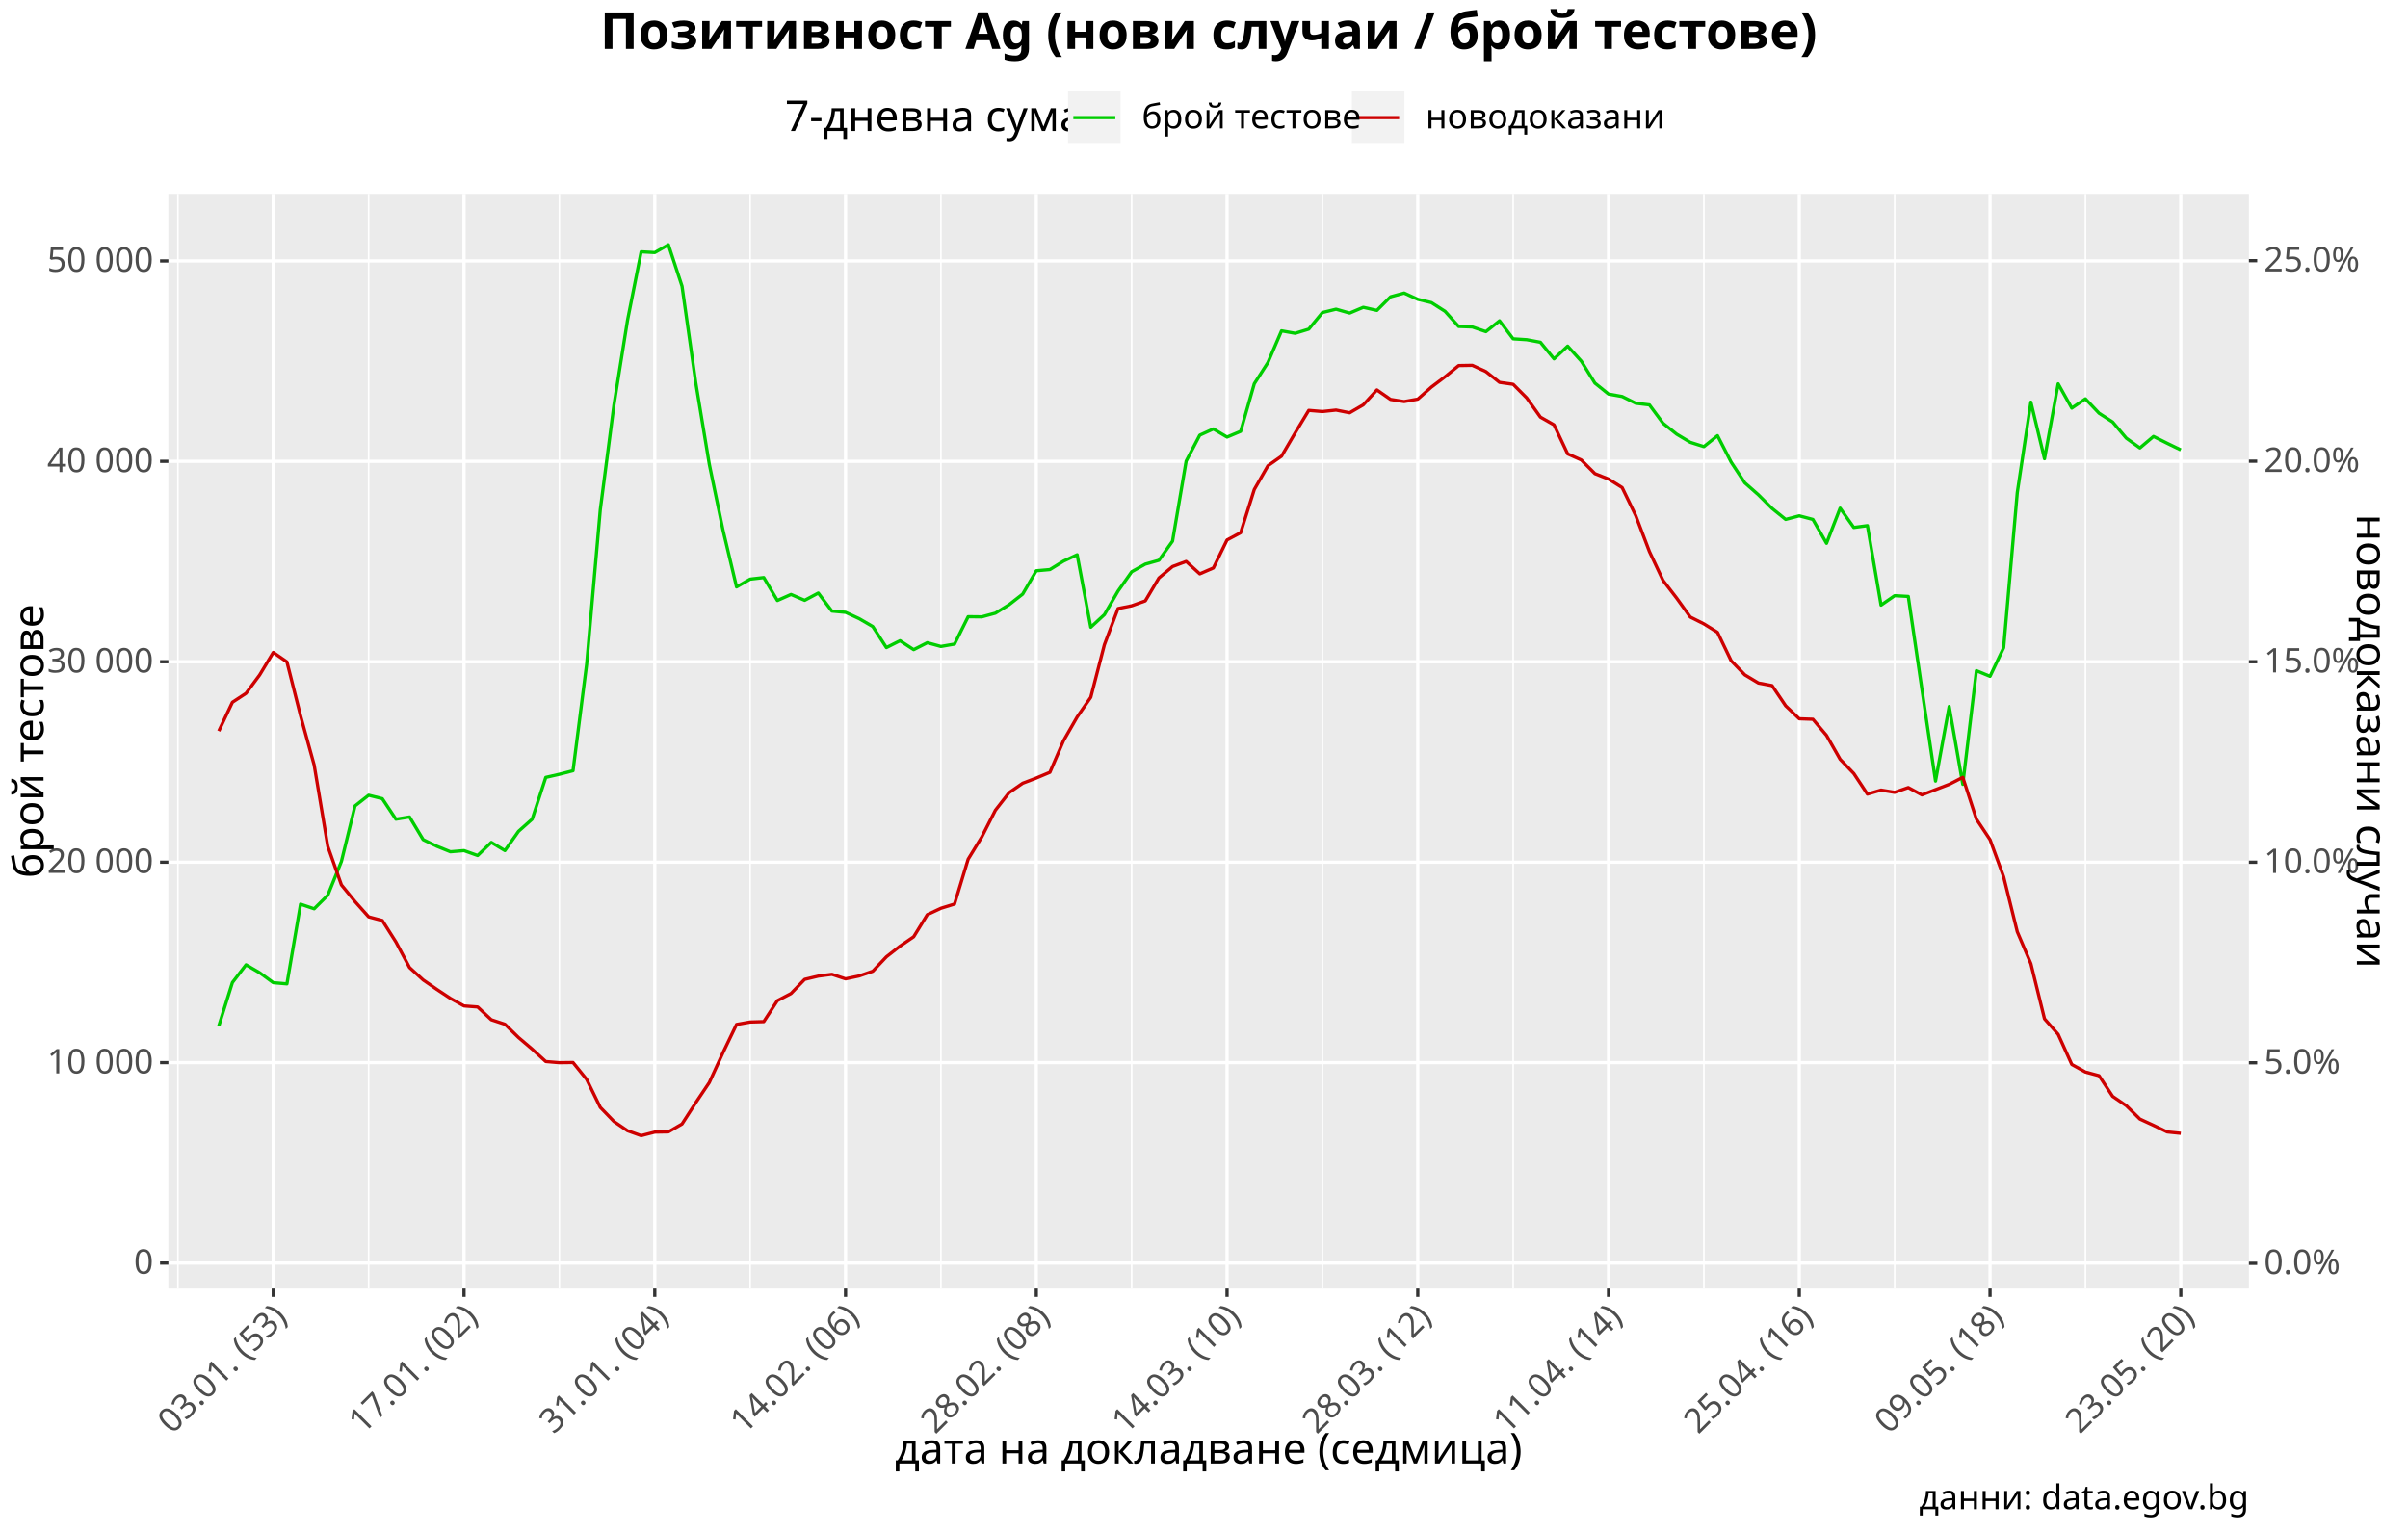
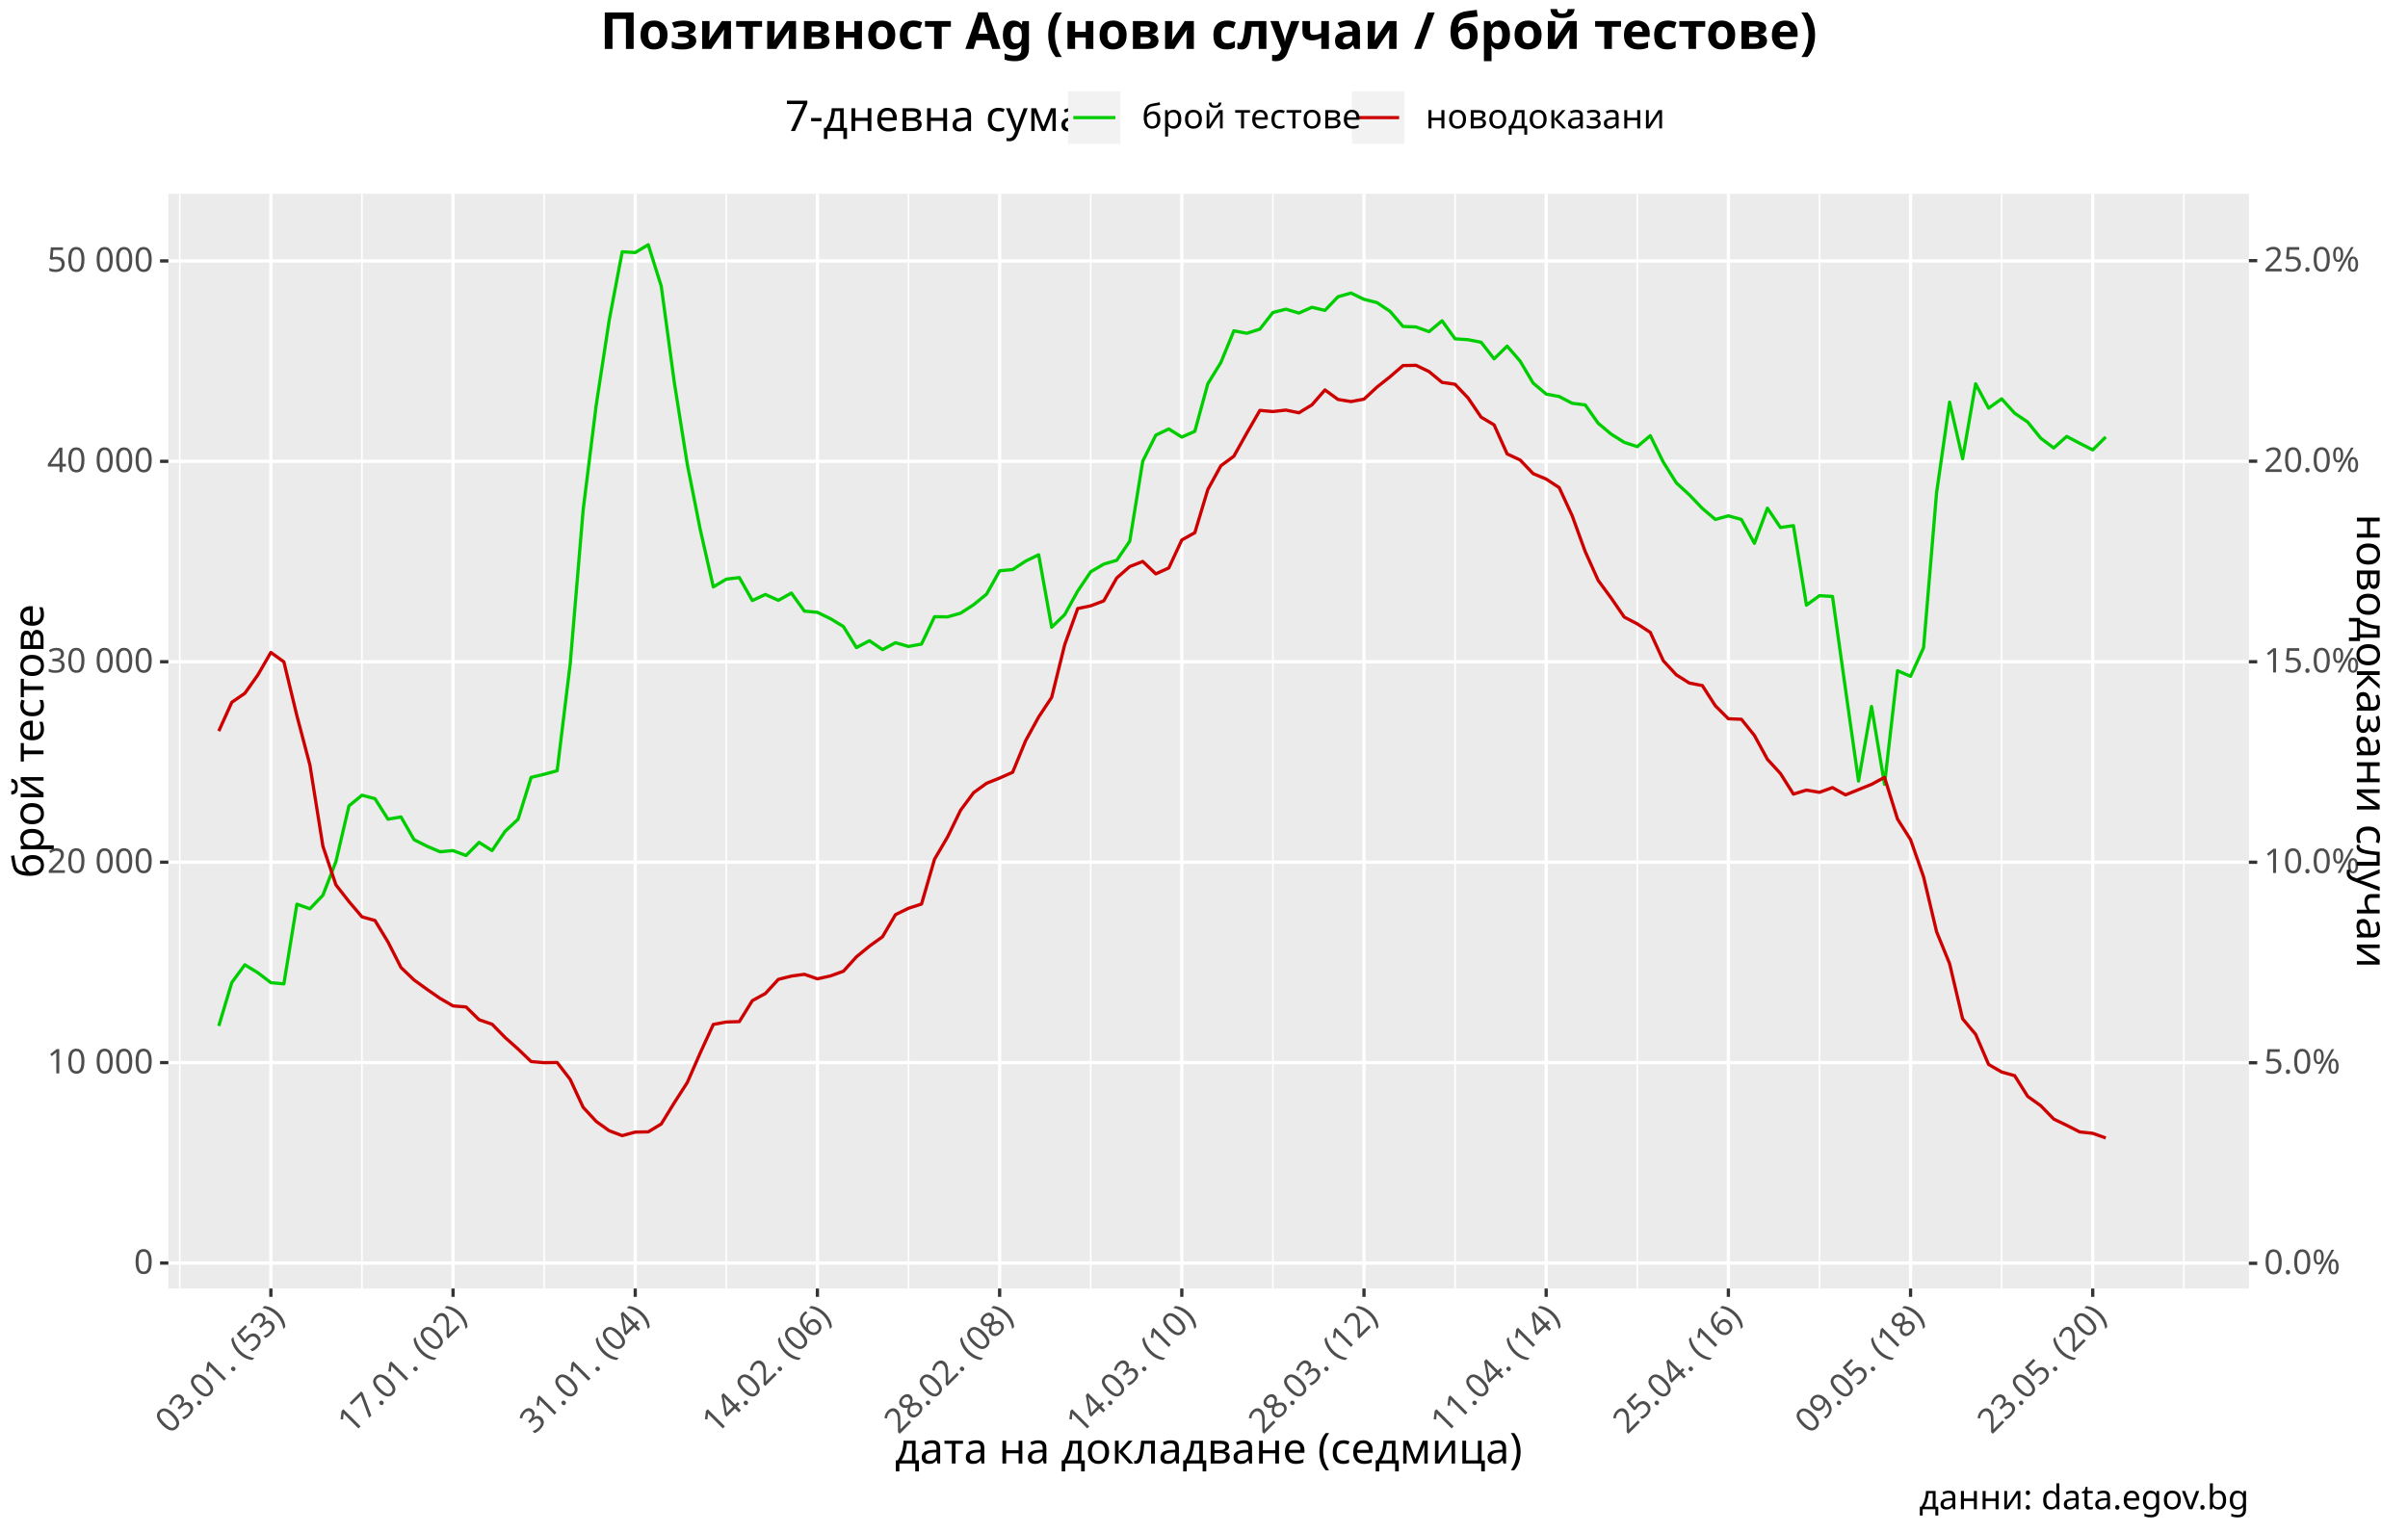
<svg xmlns="http://www.w3.org/2000/svg" class="svglite" viewBox="0 0 792.00 504.00">
  <defs>
    <style type="text/css">
    .svglite line, .svglite polyline, .svglite polygon, .svglite path, .svglite rect, .svglite circle {
      fill: none;
      stroke: #000000;
      stroke-linecap: round;
      stroke-linejoin: round;
      stroke-miterlimit: 10.00;
    }
  </style>
  </defs>
  <rect width="100%" height="100%" style="stroke: none; fill: #FFFFFF;" />
  <defs>
    <clipPath id="cpMC4wMHw3OTIuMDB8MC4wMHw1MDQuMDA=">
      <rect x="0.00" y="0.00" width="792.00" height="504.00" />
    </clipPath>
  </defs>
  <g clip-path="url(#cpMC4wMHw3OTIuMDB8MC4wMHw1MDQuMDA=)">
    <rect x="-0" y="-0" width="792.00" height="504.00" style="stroke-width: 1.07; stroke: #FFFFFF; fill: #FFFFFF;" />
  </g>
  <defs>
    <clipPath id="cpNTUuMzh8NzM5LjY3fDYzLjc3fDQyMy45Mg==">
      <rect x="55.38" y="63.77" width="684.30" height="360.15" />
    </clipPath>
  </defs>
  <g clip-path="url(#cpNTUuMzh8NzM5LjY3fDYzLjc3fDQyMy45Mg==)">
    <rect x="55.38" y="63.77" width="684.30" height="360.15" style="stroke-width: 1.07; stroke: none; fill: #EBEBEB;" />
-     <polyline points="58.52,423.92 58.52,63.77 " style="stroke-width: 0.53; stroke: #FFFFFF; stroke-linecap: butt;" />
-     <polyline points="121.25,423.92 121.25,63.77 " style="stroke-width: 0.53; stroke: #FFFFFF; stroke-linecap: butt;" />
-     <polyline points="183.99,423.92 183.99,63.77 " style="stroke-width: 0.53; stroke: #FFFFFF; stroke-linecap: butt;" />
-     <polyline points="246.73,423.92 246.73,63.77 " style="stroke-width: 0.53; stroke: #FFFFFF; stroke-linecap: butt;" />
-     <polyline points="309.47,423.92 309.47,63.77 " style="stroke-width: 0.53; stroke: #FFFFFF; stroke-linecap: butt;" />
-     <polyline points="372.21,423.92 372.21,63.77 " style="stroke-width: 0.53; stroke: #FFFFFF; stroke-linecap: butt;" />
-     <polyline points="434.95,423.92 434.95,63.77 " style="stroke-width: 0.53; stroke: #FFFFFF; stroke-linecap: butt;" />
-     <polyline points="497.68,423.92 497.68,63.77 " style="stroke-width: 0.53; stroke: #FFFFFF; stroke-linecap: butt;" />
-     <polyline points="560.42,423.92 560.42,63.77 " style="stroke-width: 0.53; stroke: #FFFFFF; stroke-linecap: butt;" />
-     <polyline points="623.16,423.92 623.16,63.77 " style="stroke-width: 0.53; stroke: #FFFFFF; stroke-linecap: butt;" />
-     <polyline points="685.90,423.92 685.90,63.77 " style="stroke-width: 0.53; stroke: #FFFFFF; stroke-linecap: butt;" />
+     <polyline points="59.12,423.92 59.12,63.77 " style="stroke-width: 0.53; stroke: #FFFFFF; stroke-linecap: butt;" />
+     <polyline points="119.05,423.92 119.05,63.77 " style="stroke-width: 0.53; stroke: #FFFFFF; stroke-linecap: butt;" />
+     <polyline points="178.97,423.92 178.97,63.77 " style="stroke-width: 0.53; stroke: #FFFFFF; stroke-linecap: butt;" />
+     <polyline points="238.89,423.92 238.89,63.77 " style="stroke-width: 0.53; stroke: #FFFFFF; stroke-linecap: butt;" />
+     <polyline points="298.81,423.92 298.81,63.77 " style="stroke-width: 0.53; stroke: #FFFFFF; stroke-linecap: butt;" />
+     <polyline points="358.74,423.92 358.74,63.77 " style="stroke-width: 0.53; stroke: #FFFFFF; stroke-linecap: butt;" />
+     <polyline points="418.66,423.92 418.66,63.77 " style="stroke-width: 0.53; stroke: #FFFFFF; stroke-linecap: butt;" />
+     <polyline points="478.58,423.92 478.58,63.77 " style="stroke-width: 0.53; stroke: #FFFFFF; stroke-linecap: butt;" />
+     <polyline points="538.51,423.92 538.51,63.77 " style="stroke-width: 0.53; stroke: #FFFFFF; stroke-linecap: butt;" />
+     <polyline points="598.43,423.92 598.43,63.77 " style="stroke-width: 0.53; stroke: #FFFFFF; stroke-linecap: butt;" />
+     <polyline points="658.35,423.92 658.35,63.77 " style="stroke-width: 0.53; stroke: #FFFFFF; stroke-linecap: butt;" />
+     <polyline points="718.27,423.92 718.27,63.77 " style="stroke-width: 0.53; stroke: #FFFFFF; stroke-linecap: butt;" />
    <polyline points="55.38,415.54 739.67,415.54 " style="stroke-width: 1.07; stroke: #FFFFFF; stroke-linecap: butt;" />
    <polyline points="55.38,349.60 739.67,349.60 " style="stroke-width: 1.07; stroke: #FFFFFF; stroke-linecap: butt;" />
    <polyline points="55.38,283.66 739.67,283.66 " style="stroke-width: 1.07; stroke: #FFFFFF; stroke-linecap: butt;" />
    <polyline points="55.38,217.72 739.67,217.72 " style="stroke-width: 1.07; stroke: #FFFFFF; stroke-linecap: butt;" />
    <polyline points="55.38,151.78 739.67,151.78 " style="stroke-width: 1.07; stroke: #FFFFFF; stroke-linecap: butt;" />
    <polyline points="55.38,85.84 739.67,85.84 " style="stroke-width: 1.07; stroke: #FFFFFF; stroke-linecap: butt;" />
-     <polyline points="89.88,423.92 89.88,63.77 " style="stroke-width: 1.07; stroke: #FFFFFF; stroke-linecap: butt;" />
-     <polyline points="152.62,423.92 152.62,63.77 " style="stroke-width: 1.07; stroke: #FFFFFF; stroke-linecap: butt;" />
-     <polyline points="215.36,423.92 215.36,63.77 " style="stroke-width: 1.07; stroke: #FFFFFF; stroke-linecap: butt;" />
-     <polyline points="278.10,423.92 278.10,63.77 " style="stroke-width: 1.07; stroke: #FFFFFF; stroke-linecap: butt;" />
-     <polyline points="340.84,423.92 340.84,63.77 " style="stroke-width: 1.07; stroke: #FFFFFF; stroke-linecap: butt;" />
-     <polyline points="403.58,423.92 403.58,63.77 " style="stroke-width: 1.07; stroke: #FFFFFF; stroke-linecap: butt;" />
-     <polyline points="466.31,423.92 466.31,63.77 " style="stroke-width: 1.07; stroke: #FFFFFF; stroke-linecap: butt;" />
-     <polyline points="529.05,423.92 529.05,63.77 " style="stroke-width: 1.07; stroke: #FFFFFF; stroke-linecap: butt;" />
-     <polyline points="591.79,423.92 591.79,63.77 " style="stroke-width: 1.07; stroke: #FFFFFF; stroke-linecap: butt;" />
-     <polyline points="654.53,423.92 654.53,63.77 " style="stroke-width: 1.07; stroke: #FFFFFF; stroke-linecap: butt;" />
-     <polyline points="717.27,423.92 717.27,63.77 " style="stroke-width: 1.07; stroke: #FFFFFF; stroke-linecap: butt;" />
-     <polyline points="71.96,337.54 76.44,323.25 80.92,317.42 85.40,320.03 89.88,323.30 94.37,323.69 98.85,297.47 103.33,298.99 107.81,294.53 112.29,283.43 116.77,265.14 121.25,261.63 125.74,262.76 130.22,269.51 134.70,268.78 139.18,276.24 143.66,278.41 148.14,280.23 152.62,279.85 157.10,281.46 161.59,277.15 166.07,279.84 170.55,273.50 175.03,269.51 179.51,255.76 183.99,254.73 188.47,253.57 192.95,218.53 197.44,167.68 201.92,133.31 206.40,105.33 210.88,82.84 215.36,83.09 219.84,80.52 224.32,94.15 228.81,125.75 233.29,152.74 237.77,174.30 242.25,193.10 246.73,190.54 251.21,190.02 255.69,197.57 260.17,195.58 264.66,197.51 269.14,195.12 273.62,201.05 278.10,201.46 282.58,203.54 287.06,206.14 291.54,213.05 296.02,210.80 300.51,213.73 304.99,211.45 309.47,212.68 313.95,211.90 318.43,202.90 322.91,202.95 327.39,201.73 331.88,198.96 336.36,195.46 340.84,187.79 345.32,187.39 349.80,184.61 354.28,182.52 358.76,206.36 363.24,202.22 367.73,194.47 372.21,188.12 376.69,185.60 381.17,184.34 385.65,178.05 390.13,151.71 394.61,143.17 399.09,141.13 403.58,143.80 408.06,141.91 412.54,126.25 417.02,119.28 421.50,108.84 425.98,109.65 430.46,108.28 434.95,102.82 439.43,101.72 443.91,103.00 448.39,101.10 452.87,102.12 457.35,97.64 461.83,96.41 466.31,98.47 470.80,99.56 475.28,102.42 479.76,107.40 484.24,107.57 488.72,109.11 493.20,105.54 497.68,111.47 502.16,111.76 506.65,112.60 511.13,118.06 515.61,113.87 520.09,118.82 524.57,126.04 529.05,129.65 533.53,130.45 538.02,132.68 542.50,133.21 546.98,139.26 551.46,142.84 555.94,145.53 560.42,146.95 564.90,143.34 569.38,152.05 573.87,158.86 578.35,162.80 582.83,167.27 587.31,170.89 591.79,169.71 596.27,170.90 600.75,178.75 605.23,167.19 609.72,173.54 614.20,172.94 618.68,199.09 623.16,195.98 627.64,196.23 632.12,226.74 636.60,256.98 641.09,232.43 645.57,258.05 650.05,220.66 654.53,222.52 659.01,213.10 663.49,162.08 667.97,132.31 672.45,150.92 676.94,126.28 681.42,134.28 685.90,131.22 690.38,135.95 694.86,138.85 699.34,144.15 703.82,147.38 708.30,143.59 712.79,145.84 717.27,148.02 " style="stroke-width: 1.07; stroke: #00CD00; stroke-linecap: butt;" />
-     <polyline points="71.96,240.52 76.44,231.05 80.92,228.11 85.40,222.07 89.88,214.65 94.37,217.76 98.85,235.47 103.33,251.69 107.81,278.43 112.29,291.13 116.77,296.61 121.25,301.64 125.74,302.84 130.22,309.91 134.70,318.31 139.18,322.40 143.66,325.50 148.14,328.46 152.62,330.95 157.10,331.29 161.59,335.49 166.07,336.97 170.55,341.34 175.03,345.15 179.51,349.25 183.99,349.62 188.47,349.56 192.95,355.11 197.44,364.32 201.92,368.95 206.40,372.01 210.88,373.62 215.36,372.46 219.84,372.38 224.32,369.79 228.81,362.82 233.29,356.15 237.77,346.37 242.25,337.04 246.73,336.24 251.21,336.11 255.69,329.21 260.17,326.87 264.66,322.21 269.14,321.13 273.62,320.55 278.10,322.04 282.58,321.08 287.06,319.53 291.54,314.79 296.02,311.27 300.51,308.20 304.99,300.92 309.47,298.82 313.95,297.43 318.43,282.67 322.91,275.36 327.39,266.56 331.88,260.80 336.36,257.69 340.84,255.98 345.32,254.09 349.80,243.68 354.28,235.89 358.76,229.42 363.24,212.12 367.73,200.22 372.21,199.31 376.69,197.70 381.17,190.16 385.65,186.40 390.13,184.72 394.61,188.80 399.09,186.86 403.58,177.65 408.06,175.26 412.54,161.05 417.02,153.25 421.50,150.09 425.98,142.43 430.46,135.02 434.95,135.40 439.43,134.92 443.91,135.81 448.39,133.20 452.87,128.29 457.35,131.41 461.83,132.12 466.31,131.32 470.80,127.35 475.28,123.96 479.76,120.27 484.24,120.19 488.72,122.25 493.20,125.80 497.68,126.43 502.16,130.94 506.65,137.24 511.13,139.79 515.61,149.33 520.09,151.34 524.57,155.83 529.05,157.61 533.53,160.42 538.02,169.69 542.50,181.46 546.98,190.97 551.46,196.79 555.94,203.01 560.42,205.26 564.90,208.05 569.38,217.39 573.87,222.03 578.35,224.72 582.83,225.56 587.31,232.21 591.79,236.48 596.27,236.64 600.75,241.95 605.23,249.81 609.72,254.48 614.20,261.26 618.68,259.94 623.16,260.68 627.64,259.11 632.12,261.52 636.60,259.79 641.09,258.06 645.57,255.75 650.05,269.50 654.53,276.24 659.01,288.48 663.49,306.54 667.97,317.05 672.45,335.19 676.94,340.29 681.42,350.21 685.90,352.69 690.38,353.90 694.86,360.70 699.34,363.76 703.82,368.16 708.30,370.23 712.79,372.40 717.27,372.86 " style="stroke-width: 1.07; stroke: #CD0000; stroke-linecap: butt;" />
+     <polyline points="89.09,423.92 89.09,63.77 " style="stroke-width: 1.07; stroke: #FFFFFF; stroke-linecap: butt;" />
+     <polyline points="149.01,423.92 149.01,63.77 " style="stroke-width: 1.07; stroke: #FFFFFF; stroke-linecap: butt;" />
+     <polyline points="208.93,423.92 208.93,63.77 " style="stroke-width: 1.07; stroke: #FFFFFF; stroke-linecap: butt;" />
+     <polyline points="268.85,423.92 268.85,63.77 " style="stroke-width: 1.07; stroke: #FFFFFF; stroke-linecap: butt;" />
+     <polyline points="328.78,423.92 328.78,63.77 " style="stroke-width: 1.07; stroke: #FFFFFF; stroke-linecap: butt;" />
+     <polyline points="388.70,423.92 388.70,63.77 " style="stroke-width: 1.07; stroke: #FFFFFF; stroke-linecap: butt;" />
+     <polyline points="448.62,423.92 448.62,63.77 " style="stroke-width: 1.07; stroke: #FFFFFF; stroke-linecap: butt;" />
+     <polyline points="508.54,423.92 508.54,63.77 " style="stroke-width: 1.07; stroke: #FFFFFF; stroke-linecap: butt;" />
+     <polyline points="568.47,423.92 568.47,63.77 " style="stroke-width: 1.07; stroke: #FFFFFF; stroke-linecap: butt;" />
+     <polyline points="628.39,423.92 628.39,63.77 " style="stroke-width: 1.07; stroke: #FFFFFF; stroke-linecap: butt;" />
+     <polyline points="688.31,423.92 688.31,63.77 " style="stroke-width: 1.07; stroke: #FFFFFF; stroke-linecap: butt;" />
+     <polyline points="71.96,337.54 76.24,323.25 80.52,317.42 84.80,320.03 89.09,323.30 93.37,323.69 97.65,297.47 101.93,298.99 106.21,294.53 110.49,283.43 114.77,265.14 119.05,261.63 123.33,262.76 127.61,269.51 131.89,268.78 136.17,276.24 140.45,278.41 144.73,280.23 149.01,279.85 153.29,281.46 157.57,277.15 161.85,279.84 166.13,273.50 170.41,269.51 174.69,255.76 178.97,254.73 183.25,253.57 187.53,218.53 191.81,167.68 196.09,133.31 200.37,105.33 204.65,82.84 208.93,83.09 213.21,80.52 217.49,94.15 221.77,125.75 226.05,152.74 230.33,174.30 234.61,193.10 238.89,190.54 243.17,190.02 247.45,197.57 251.73,195.58 256.01,197.51 260.29,195.12 264.57,201.05 268.85,201.46 273.13,203.54 277.41,206.14 281.69,213.05 285.97,210.80 290.25,213.73 294.53,211.45 298.81,212.68 303.09,211.90 307.37,202.90 311.66,202.95 315.94,201.73 320.22,198.96 324.50,195.46 328.78,187.79 333.06,187.39 337.34,184.61 341.62,182.52 345.90,206.36 350.18,202.22 354.46,194.47 358.74,188.12 363.02,185.60 367.30,184.34 371.58,178.05 375.86,151.71 380.14,143.17 384.42,141.13 388.70,143.80 392.98,141.91 397.26,126.25 401.54,119.28 405.82,108.84 410.10,109.65 414.38,108.28 418.66,102.82 422.94,101.72 427.22,103.00 431.50,101.10 435.78,102.12 440.06,97.64 444.34,96.41 448.62,98.47 452.90,99.56 457.18,102.42 461.46,107.40 465.74,107.57 470.02,109.11 474.30,105.54 478.58,111.47 482.86,111.76 487.14,112.60 491.42,118.06 495.70,113.87 499.98,118.82 504.26,126.04 508.54,129.65 512.82,130.45 517.10,132.68 521.38,133.21 525.66,139.26 529.94,142.84 534.22,145.53 538.51,146.95 542.79,143.34 547.07,152.05 551.35,158.86 555.63,162.80 559.91,167.27 564.19,170.89 568.47,169.71 572.75,170.90 577.03,178.75 581.31,167.19 585.59,173.54 589.87,172.94 594.15,199.09 598.43,195.98 602.71,196.23 606.99,226.74 611.27,256.98 615.55,232.43 619.83,258.05 624.11,220.66 628.39,222.52 632.67,213.10 636.95,162.08 641.23,132.31 645.51,150.92 649.79,126.28 654.07,134.28 658.35,131.22 662.63,135.95 666.91,138.85 671.19,144.15 675.47,147.38 679.75,143.59 684.03,145.84 688.31,148.02 692.59,143.77 " style="stroke-width: 1.07; stroke: #00CD00; stroke-linecap: butt;" />
+     <polyline points="71.96,240.52 76.24,231.05 80.52,228.11 84.80,222.07 89.09,214.65 93.37,217.76 97.65,235.47 101.93,251.69 106.21,278.43 110.49,291.13 114.77,296.61 119.05,301.64 123.33,302.84 127.61,309.91 131.89,318.31 136.17,322.40 140.45,325.50 144.73,328.46 149.01,330.95 153.29,331.29 157.57,335.49 161.85,336.97 166.13,341.34 170.41,345.15 174.69,349.25 178.97,349.62 183.25,349.56 187.53,355.11 191.81,364.32 196.09,368.95 200.37,372.01 204.65,373.62 208.93,372.46 213.21,372.38 217.49,369.79 221.77,362.82 226.05,356.15 230.33,346.37 234.61,337.04 238.89,336.24 243.17,336.11 247.45,329.21 251.73,326.87 256.01,322.21 260.29,321.13 264.57,320.55 268.85,322.04 273.13,321.08 277.41,319.53 281.69,314.79 285.97,311.27 290.25,308.20 294.53,300.92 298.81,298.82 303.09,297.43 307.37,282.67 311.66,275.36 315.94,266.56 320.22,260.80 324.50,257.69 328.78,255.98 333.06,254.09 337.34,243.68 341.62,235.89 345.90,229.42 350.18,212.12 354.46,200.22 358.74,199.31 363.02,197.70 367.30,190.16 371.58,186.40 375.86,184.72 380.14,188.80 384.42,186.86 388.70,177.65 392.98,175.26 397.26,161.05 401.54,153.25 405.82,150.09 410.10,142.43 414.38,135.02 418.66,135.40 422.94,134.92 427.22,135.81 431.50,133.20 435.78,128.29 440.06,131.41 444.34,132.12 448.62,131.32 452.90,127.35 457.18,123.96 461.46,120.27 465.74,120.19 470.02,122.25 474.30,125.80 478.58,126.43 482.86,130.94 487.14,137.24 491.42,139.79 495.70,149.33 499.98,151.34 504.26,155.83 508.54,157.61 512.82,160.42 517.10,169.69 521.38,181.46 525.66,190.97 529.94,196.79 534.22,203.01 538.51,205.26 542.79,208.05 547.07,217.39 551.35,222.03 555.63,224.72 559.91,225.56 564.19,232.21 568.47,236.48 572.75,236.64 577.03,241.95 581.31,249.81 585.59,254.48 589.87,261.26 594.15,259.94 598.43,260.68 602.71,259.11 606.99,261.52 611.27,259.79 615.55,258.06 619.83,255.75 624.11,269.50 628.39,276.24 632.67,288.48 636.95,306.54 641.23,317.05 645.51,335.19 649.79,340.29 654.07,350.21 658.35,352.69 662.63,353.90 666.91,360.70 671.19,363.76 675.47,368.16 679.75,370.23 684.03,372.40 688.31,372.86 692.59,374.39 " style="stroke-width: 1.07; stroke: #CD0000; stroke-linecap: butt;" />
  </g>
  <g clip-path="url(#cpMC4wMHw3OTIuMDB8MC4wMHw1MDQuMDA=)">
    <text x="50.45" y="419.08" text-anchor="end" style="font-size: 11.20px; fill: #4D4D4D; font-family: Calibri;" textLength="5.67px" lengthAdjust="spacingAndGlyphs">0</text>
    <text x="50.45" y="353.14" text-anchor="end" style="font-size: 11.20px; fill: #4D4D4D; font-family: Calibri;" textLength="30.90px" lengthAdjust="spacingAndGlyphs">10 000</text>
    <text x="50.45" y="287.20" text-anchor="end" style="font-size: 11.20px; fill: #4D4D4D; font-family: Calibri;" textLength="30.90px" lengthAdjust="spacingAndGlyphs">20 000</text>
    <text x="50.45" y="221.26" text-anchor="end" style="font-size: 11.20px; fill: #4D4D4D; font-family: Calibri;" textLength="30.90px" lengthAdjust="spacingAndGlyphs">30 000</text>
    <text x="50.45" y="155.32" text-anchor="end" style="font-size: 11.20px; fill: #4D4D4D; font-family: Calibri;" textLength="30.90px" lengthAdjust="spacingAndGlyphs">40 000</text>
    <text x="50.45" y="89.38" text-anchor="end" style="font-size: 11.20px; fill: #4D4D4D; font-family: Calibri;" textLength="30.90px" lengthAdjust="spacingAndGlyphs">50 000</text>
    <polyline points="52.64,415.54 55.38,415.54 " style="stroke-width: 1.07; stroke: #333333; stroke-linecap: butt;" />
    <polyline points="52.64,349.60 55.38,349.60 " style="stroke-width: 1.07; stroke: #333333; stroke-linecap: butt;" />
    <polyline points="52.64,283.66 55.38,283.66 " style="stroke-width: 1.07; stroke: #333333; stroke-linecap: butt;" />
    <polyline points="52.64,217.72 55.38,217.72 " style="stroke-width: 1.07; stroke: #333333; stroke-linecap: butt;" />
    <polyline points="52.64,151.78 55.38,151.78 " style="stroke-width: 1.07; stroke: #333333; stroke-linecap: butt;" />
    <polyline points="52.64,85.84 55.38,85.84 " style="stroke-width: 1.07; stroke: #333333; stroke-linecap: butt;" />
    <polyline points="739.67,415.63 742.41,415.63 " style="stroke-width: 1.07; stroke: #333333; stroke-linecap: butt;" />
    <polyline points="739.67,349.65 742.41,349.65 " style="stroke-width: 1.07; stroke: #333333; stroke-linecap: butt;" />
    <polyline points="739.67,283.68 742.41,283.68 " style="stroke-width: 1.07; stroke: #333333; stroke-linecap: butt;" />
    <polyline points="739.67,217.71 742.41,217.71 " style="stroke-width: 1.07; stroke: #333333; stroke-linecap: butt;" />
    <polyline points="739.67,151.74 742.41,151.74 " style="stroke-width: 1.07; stroke: #333333; stroke-linecap: butt;" />
    <polyline points="739.67,85.76 742.41,85.76 " style="stroke-width: 1.07; stroke: #333333; stroke-linecap: butt;" />
    <text x="744.61" y="419.16" style="font-size: 11.20px; fill: #4D4D4D; font-family: Calibri;" textLength="22.17px" lengthAdjust="spacingAndGlyphs">0.0%</text>
    <text x="744.61" y="353.19" style="font-size: 11.20px; fill: #4D4D4D; font-family: Calibri;" textLength="22.17px" lengthAdjust="spacingAndGlyphs">5.0%</text>
    <text x="744.61" y="287.22" style="font-size: 11.20px; fill: #4D4D4D; font-family: Calibri;" textLength="27.84px" lengthAdjust="spacingAndGlyphs">10.0%</text>
    <text x="744.61" y="221.24" style="font-size: 11.20px; fill: #4D4D4D; font-family: Calibri;" textLength="27.84px" lengthAdjust="spacingAndGlyphs">15.0%</text>
    <text x="744.61" y="155.27" style="font-size: 11.20px; fill: #4D4D4D; font-family: Calibri;" textLength="27.84px" lengthAdjust="spacingAndGlyphs">20.0%</text>
    <text x="744.61" y="89.30" style="font-size: 11.20px; fill: #4D4D4D; font-family: Calibri;" textLength="27.84px" lengthAdjust="spacingAndGlyphs">25.0%</text>
-     <polyline points="89.88,426.66 89.88,423.92 " style="stroke-width: 1.07; stroke: #333333; stroke-linecap: butt;" />
-     <polyline points="152.62,426.66 152.62,423.92 " style="stroke-width: 1.07; stroke: #333333; stroke-linecap: butt;" />
-     <polyline points="215.36,426.66 215.36,423.92 " style="stroke-width: 1.07; stroke: #333333; stroke-linecap: butt;" />
-     <polyline points="278.10,426.66 278.10,423.92 " style="stroke-width: 1.07; stroke: #333333; stroke-linecap: butt;" />
-     <polyline points="340.84,426.66 340.84,423.92 " style="stroke-width: 1.07; stroke: #333333; stroke-linecap: butt;" />
-     <polyline points="403.58,426.66 403.58,423.92 " style="stroke-width: 1.07; stroke: #333333; stroke-linecap: butt;" />
-     <polyline points="466.31,426.66 466.31,423.92 " style="stroke-width: 1.07; stroke: #333333; stroke-linecap: butt;" />
-     <polyline points="529.05,426.66 529.05,423.92 " style="stroke-width: 1.07; stroke: #333333; stroke-linecap: butt;" />
-     <polyline points="591.79,426.66 591.79,423.92 " style="stroke-width: 1.07; stroke: #333333; stroke-linecap: butt;" />
-     <polyline points="654.53,426.66 654.53,423.92 " style="stroke-width: 1.07; stroke: #333333; stroke-linecap: butt;" />
-     <polyline points="717.27,426.66 717.27,423.92 " style="stroke-width: 1.07; stroke: #333333; stroke-linecap: butt;" />
-     <text transform="translate(94.88,433.85) rotate(-45)" text-anchor="end" style="font-size: 11.20px; fill: #4D4D4D; font-family: Calibri;" textLength="49.00px" lengthAdjust="spacingAndGlyphs">03.01. (53)</text>
-     <text transform="translate(157.62,433.85) rotate(-45)" text-anchor="end" style="font-size: 11.20px; fill: #4D4D4D; font-family: Calibri;" textLength="49.00px" lengthAdjust="spacingAndGlyphs">17.01. (02)</text>
-     <text transform="translate(220.36,433.85) rotate(-45)" text-anchor="end" style="font-size: 11.20px; fill: #4D4D4D; font-family: Calibri;" textLength="49.00px" lengthAdjust="spacingAndGlyphs">31.01. (04)</text>
-     <text transform="translate(283.10,433.85) rotate(-45)" text-anchor="end" style="font-size: 11.20px; fill: #4D4D4D; font-family: Calibri;" textLength="49.00px" lengthAdjust="spacingAndGlyphs">14.02. (06)</text>
-     <text transform="translate(345.84,433.85) rotate(-45)" text-anchor="end" style="font-size: 11.20px; fill: #4D4D4D; font-family: Calibri;" textLength="49.00px" lengthAdjust="spacingAndGlyphs">28.02. (08)</text>
-     <text transform="translate(408.58,433.85) rotate(-45)" text-anchor="end" style="font-size: 11.20px; fill: #4D4D4D; font-family: Calibri;" textLength="49.00px" lengthAdjust="spacingAndGlyphs">14.03. (10)</text>
-     <text transform="translate(471.31,433.85) rotate(-45)" text-anchor="end" style="font-size: 11.20px; fill: #4D4D4D; font-family: Calibri;" textLength="49.00px" lengthAdjust="spacingAndGlyphs">28.03. (12)</text>
-     <text transform="translate(534.05,433.85) rotate(-45)" text-anchor="end" style="font-size: 11.20px; fill: #4D4D4D; font-family: Calibri;" textLength="49.00px" lengthAdjust="spacingAndGlyphs">11.04. (14)</text>
-     <text transform="translate(596.79,433.85) rotate(-45)" text-anchor="end" style="font-size: 11.20px; fill: #4D4D4D; font-family: Calibri;" textLength="49.00px" lengthAdjust="spacingAndGlyphs">25.04. (16)</text>
-     <text transform="translate(659.53,433.85) rotate(-45)" text-anchor="end" style="font-size: 11.20px; fill: #4D4D4D; font-family: Calibri;" textLength="49.00px" lengthAdjust="spacingAndGlyphs">09.05. (18)</text>
-     <text transform="translate(722.27,433.85) rotate(-45)" text-anchor="end" style="font-size: 11.20px; fill: #4D4D4D; font-family: Calibri;" textLength="49.00px" lengthAdjust="spacingAndGlyphs">23.05. (20)</text>
+     <polyline points="89.09,426.66 89.09,423.92 " style="stroke-width: 1.07; stroke: #333333; stroke-linecap: butt;" />
+     <polyline points="149.01,426.66 149.01,423.92 " style="stroke-width: 1.07; stroke: #333333; stroke-linecap: butt;" />
+     <polyline points="208.93,426.66 208.93,423.92 " style="stroke-width: 1.07; stroke: #333333; stroke-linecap: butt;" />
+     <polyline points="268.85,426.66 268.85,423.92 " style="stroke-width: 1.07; stroke: #333333; stroke-linecap: butt;" />
+     <polyline points="328.78,426.66 328.78,423.92 " style="stroke-width: 1.07; stroke: #333333; stroke-linecap: butt;" />
+     <polyline points="388.70,426.66 388.70,423.92 " style="stroke-width: 1.07; stroke: #333333; stroke-linecap: butt;" />
+     <polyline points="448.62,426.66 448.62,423.92 " style="stroke-width: 1.07; stroke: #333333; stroke-linecap: butt;" />
+     <polyline points="508.54,426.66 508.54,423.92 " style="stroke-width: 1.07; stroke: #333333; stroke-linecap: butt;" />
+     <polyline points="568.47,426.66 568.47,423.92 " style="stroke-width: 1.07; stroke: #333333; stroke-linecap: butt;" />
+     <polyline points="628.39,426.66 628.39,423.92 " style="stroke-width: 1.07; stroke: #333333; stroke-linecap: butt;" />
+     <polyline points="688.31,426.66 688.31,423.92 " style="stroke-width: 1.07; stroke: #333333; stroke-linecap: butt;" />
+     <text transform="translate(94.08,433.85) rotate(-45)" text-anchor="end" style="font-size: 11.20px; fill: #4D4D4D; font-family: Calibri;" textLength="49.00px" lengthAdjust="spacingAndGlyphs">03.01. (53)</text>
+     <text transform="translate(154.01,433.85) rotate(-45)" text-anchor="end" style="font-size: 11.20px; fill: #4D4D4D; font-family: Calibri;" textLength="49.00px" lengthAdjust="spacingAndGlyphs">17.01. (02)</text>
+     <text transform="translate(213.93,433.85) rotate(-45)" text-anchor="end" style="font-size: 11.20px; fill: #4D4D4D; font-family: Calibri;" textLength="49.00px" lengthAdjust="spacingAndGlyphs">31.01. (04)</text>
+     <text transform="translate(273.85,433.85) rotate(-45)" text-anchor="end" style="font-size: 11.20px; fill: #4D4D4D; font-family: Calibri;" textLength="49.00px" lengthAdjust="spacingAndGlyphs">14.02. (06)</text>
+     <text transform="translate(333.78,433.85) rotate(-45)" text-anchor="end" style="font-size: 11.20px; fill: #4D4D4D; font-family: Calibri;" textLength="49.00px" lengthAdjust="spacingAndGlyphs">28.02. (08)</text>
+     <text transform="translate(393.70,433.85) rotate(-45)" text-anchor="end" style="font-size: 11.20px; fill: #4D4D4D; font-family: Calibri;" textLength="49.00px" lengthAdjust="spacingAndGlyphs">14.03. (10)</text>
+     <text transform="translate(453.62,433.85) rotate(-45)" text-anchor="end" style="font-size: 11.20px; fill: #4D4D4D; font-family: Calibri;" textLength="49.00px" lengthAdjust="spacingAndGlyphs">28.03. (12)</text>
+     <text transform="translate(513.54,433.85) rotate(-45)" text-anchor="end" style="font-size: 11.20px; fill: #4D4D4D; font-family: Calibri;" textLength="49.00px" lengthAdjust="spacingAndGlyphs">11.04. (14)</text>
+     <text transform="translate(573.47,433.85) rotate(-45)" text-anchor="end" style="font-size: 11.20px; fill: #4D4D4D; font-family: Calibri;" textLength="49.00px" lengthAdjust="spacingAndGlyphs">25.04. (16)</text>
+     <text transform="translate(633.39,433.85) rotate(-45)" text-anchor="end" style="font-size: 11.20px; fill: #4D4D4D; font-family: Calibri;" textLength="49.00px" lengthAdjust="spacingAndGlyphs">09.05. (18)</text>
+     <text transform="translate(693.31,433.85) rotate(-45)" text-anchor="end" style="font-size: 11.20px; fill: #4D4D4D; font-family: Calibri;" textLength="49.00px" lengthAdjust="spacingAndGlyphs">23.05. (20)</text>
    <text x="397.53" y="481.49" text-anchor="middle" style="font-size: 14.00px; font-family: Calibri;" textLength="181.99px" lengthAdjust="spacingAndGlyphs">дата на докладване (седмица)</text>
    <text transform="translate(14.32,243.84) rotate(-90)" text-anchor="middle" style="font-size: 14.00px; font-family: Calibri;" textLength="77.69px" lengthAdjust="spacingAndGlyphs">брой тестове</text>
    <text transform="translate(775.19,243.84) rotate(90)" text-anchor="middle" style="font-size: 14.00px; font-family: Calibri;" textLength="128.39px" lengthAdjust="spacingAndGlyphs">новодоказани случаи</text>
    <rect x="252.73" y="24.57" width="289.59" height="28.24" style="stroke-width: 1.07; stroke: none; fill: #FFFFFF;" />
    <text x="258.21" y="43.11" style="font-size: 14.00px; font-family: Calibri;" textLength="86.10px" lengthAdjust="spacingAndGlyphs">7-дневна сума</text>
    <rect x="351.29" y="30.05" width="17.28" height="17.28" style="stroke-width: 1.07; stroke: none; fill: #F2F2F2;" />
    <line x1="353.02" y1="38.69" x2="366.84" y2="38.69" style="stroke-width: 1.07; stroke: #00CD00; stroke-linecap: butt;" />
    <rect x="444.63" y="30.05" width="17.28" height="17.28" style="stroke-width: 1.07; stroke: none; fill: #F2F2F2;" />
    <line x1="446.35" y1="38.69" x2="460.18" y2="38.69" style="stroke-width: 1.07; stroke: #CD0000; stroke-linecap: butt;" />
    <text x="375.54" y="42.23" style="font-size: 11.20px; font-family: Calibri;" textLength="62.11px" lengthAdjust="spacingAndGlyphs">брой тестове</text>
    <text x="468.88" y="42.23" style="font-size: 11.20px; font-family: Calibri;" textLength="67.96px" lengthAdjust="spacingAndGlyphs">новодоказани</text>
    <text x="397.53" y="16.10" text-anchor="middle" style="font-size: 16.80px; font-weight: bold; font-family: Calibri;" textLength="326.91px" lengthAdjust="spacingAndGlyphs">Позитивност Ag (нови случаи / брой тестове)</text>
    <text x="739.67" y="496.53" text-anchor="end" style="font-size: 11.20px; font-family: Calibri;" textLength="94.05px" lengthAdjust="spacingAndGlyphs">данни: data.egov.bg</text>
  </g>
</svg>
